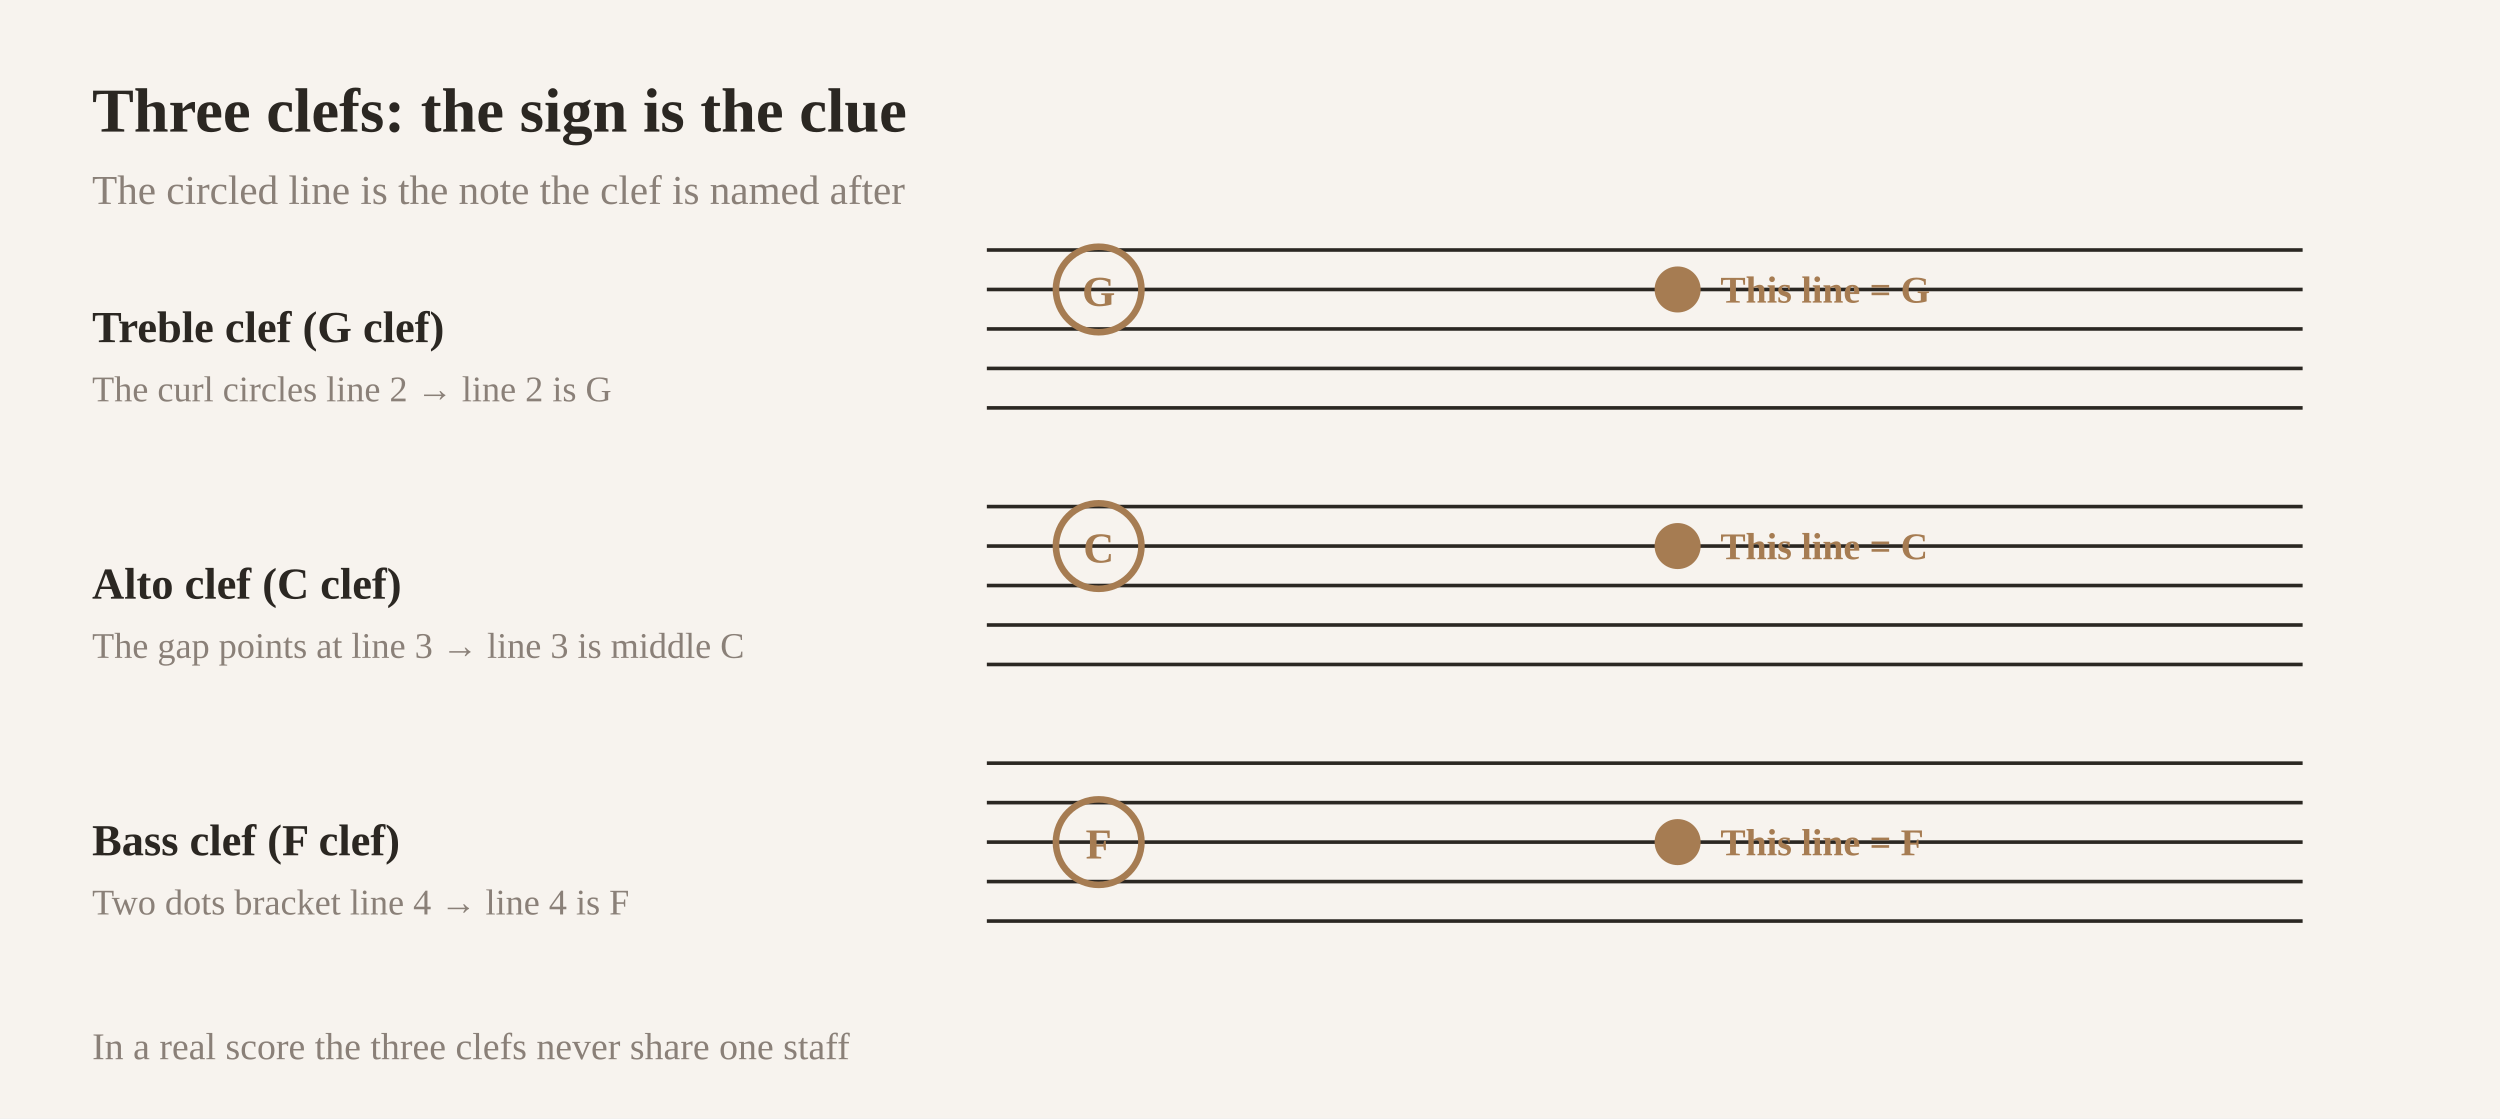
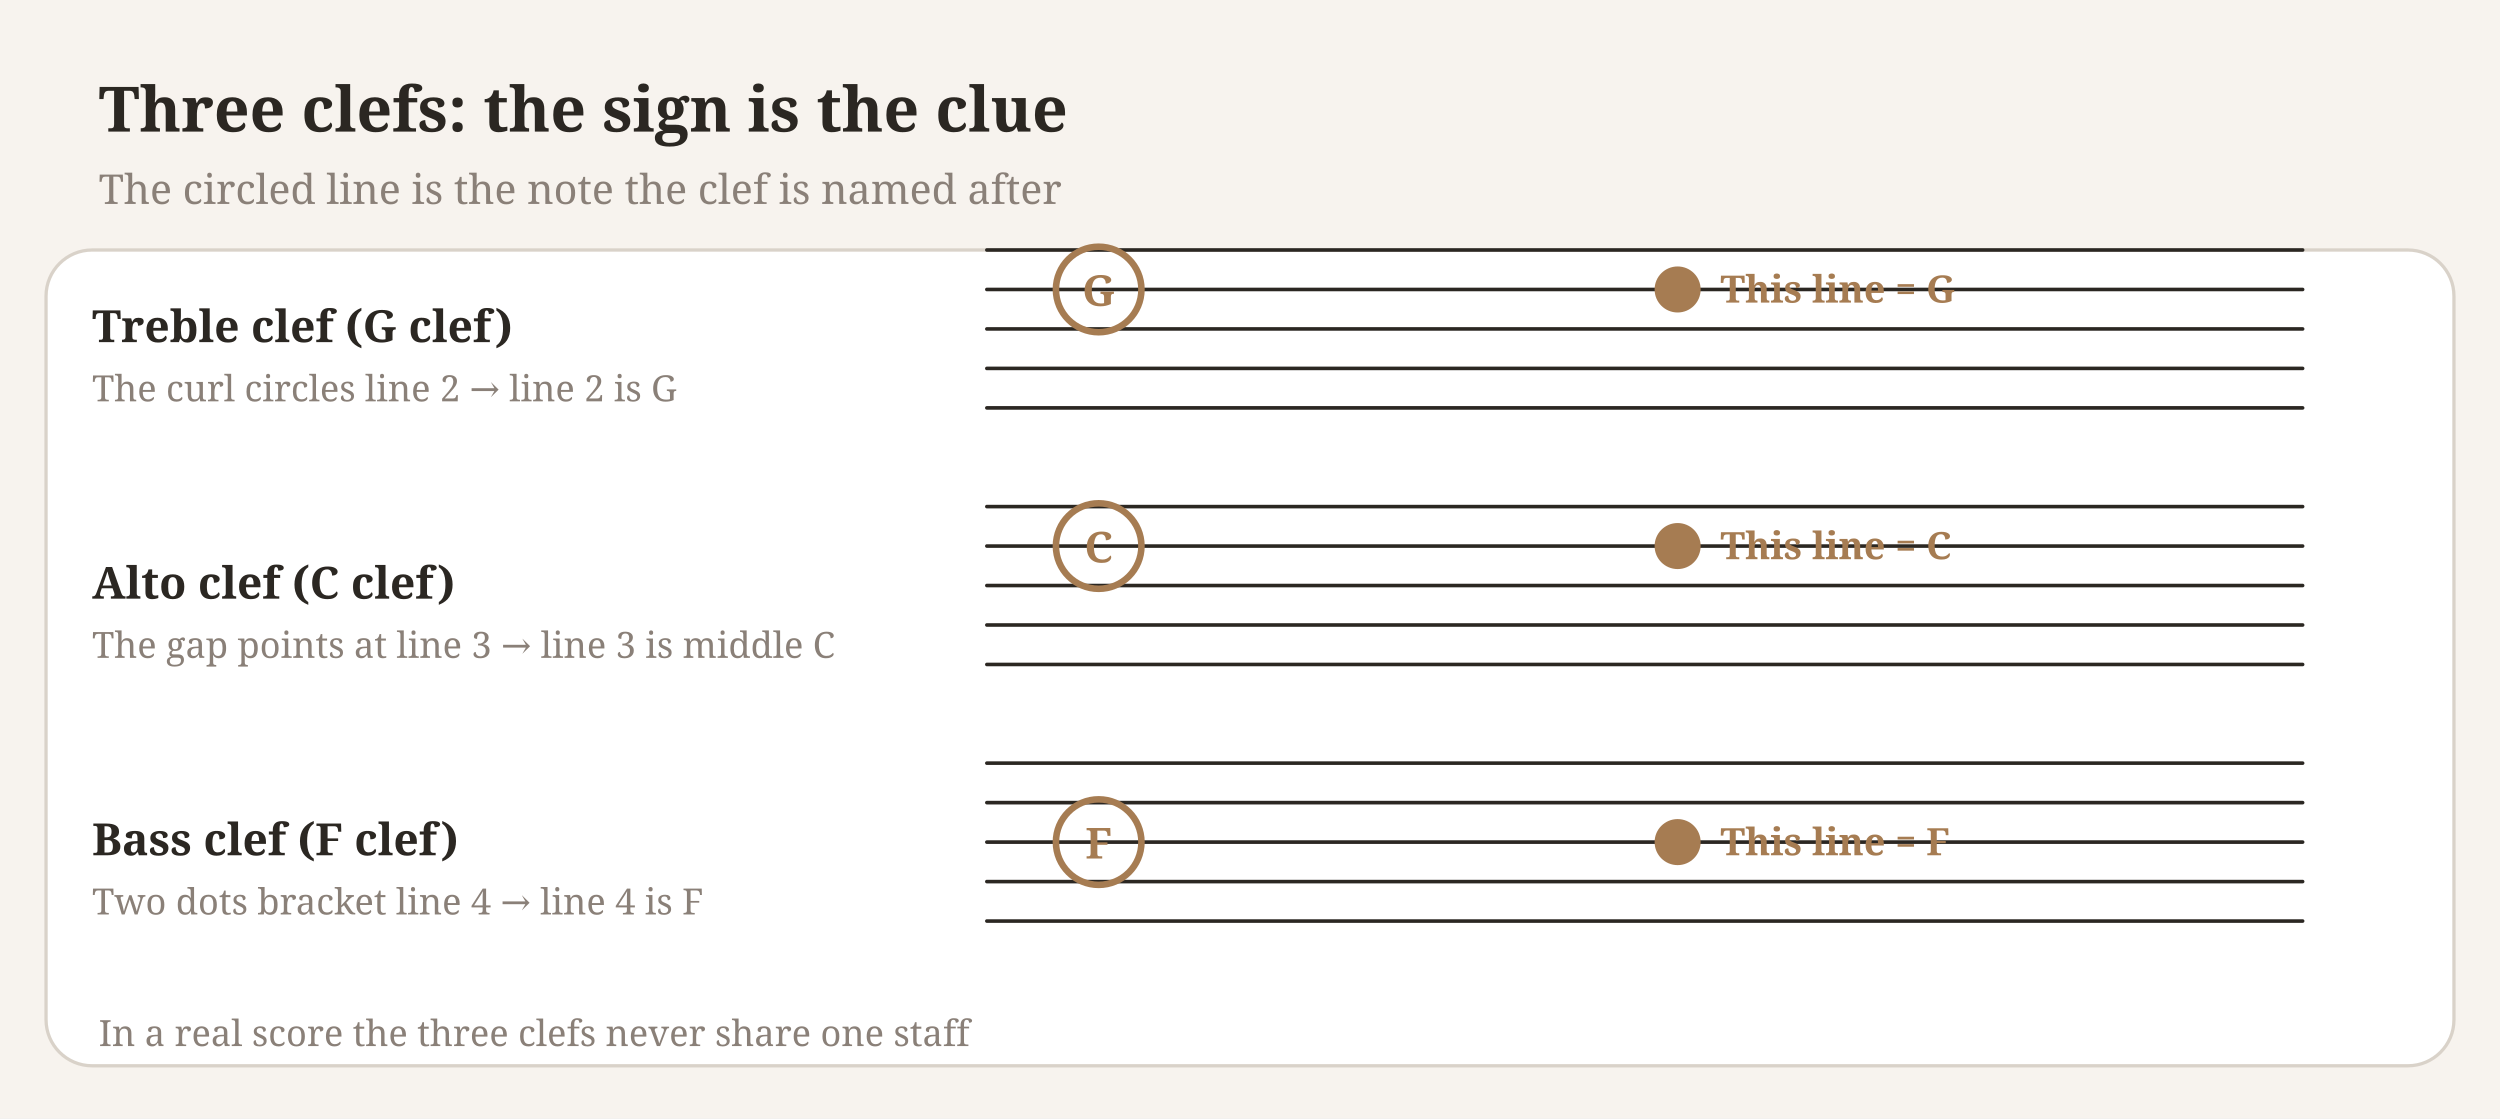
<svg xmlns="http://www.w3.org/2000/svg" viewBox="0 0 760 340" width="100%" role="img" aria-label="Three clefs: the sign is the clue">
+   <style>line,path,polyline{stroke-linecap:round;stroke-linejoin:round}text{font-family:'Source Han Serif TW',serif}</style>
  <rect width="760" height="340" fill="#f7f3ee" />
-   <text x="28.0" y="40.0" font-size="19" text-anchor="start" fill="#2b2722" font-weight="700">Three clefs: the sign is the clue</text>
-   <text x="28.0" y="62.0" font-size="12.5" text-anchor="start" fill="#8a8078" font-weight="400">The circled line is the note the clef is named after</text>
+   <rect x="14" y="76" width="732" height="248" rx="14" fill="#fff" stroke="#d9d2c9" stroke-width="1" />
+   <text x="30.0" y="40.0" font-size="19" text-anchor="start" fill="#2b2722" font-weight="700">Three clefs: the sign is the clue</text>
+   <text x="30.0" y="62.0" font-size="12.5" text-anchor="start" fill="#8a8078" font-weight="400">The circled line is the note the clef is named after</text>
  <text x="28.0" y="104.0" font-size="13.5" text-anchor="start" fill="#2b2722" font-weight="700">Treble clef (G clef)</text>
  <text x="28.0" y="122.0" font-size="11" text-anchor="start" fill="#8a8078" font-weight="400">The curl circles line 2 → line 2 is G</text>
  <line x1="300.0" y1="76.0" x2="700.0" y2="76.0" stroke="#2b2722" stroke-width="1.1" />
  <line x1="300.0" y1="88.0" x2="700.0" y2="88.0" stroke="#2b2722" stroke-width="1.1" />
  <line x1="300.0" y1="100.0" x2="700.0" y2="100.0" stroke="#2b2722" stroke-width="1.1" />
  <line x1="300.0" y1="112.0" x2="700.0" y2="112.0" stroke="#2b2722" stroke-width="1.1" />
  <line x1="300.0" y1="124.0" x2="700.0" y2="124.0" stroke="#2b2722" stroke-width="1.1" />
  <circle cx="334.0" cy="88.0" r="13.0" fill="none" stroke="#A67C52" stroke-width="2" />
  <text x="334.0" y="93.0" font-size="13" text-anchor="middle" fill="#A67C52" font-weight="700">G</text>
  <circle cx="510.0" cy="88.0" r="7.0" fill="#A67C52" stroke="none" stroke-width="1.4" />
  <text x="523.0" y="92.0" font-size="11.5" text-anchor="start" fill="#A67C52" font-weight="700">This line = G</text>
  <text x="28.0" y="182.0" font-size="13.5" text-anchor="start" fill="#2b2722" font-weight="700">Alto clef (C clef)</text>
  <text x="28.0" y="200.0" font-size="11" text-anchor="start" fill="#8a8078" font-weight="400">The gap points at line 3 → line 3 is middle C</text>
  <line x1="300.0" y1="154.0" x2="700.0" y2="154.0" stroke="#2b2722" stroke-width="1.1" />
  <line x1="300.0" y1="166.0" x2="700.0" y2="166.0" stroke="#2b2722" stroke-width="1.1" />
  <line x1="300.0" y1="178.0" x2="700.0" y2="178.0" stroke="#2b2722" stroke-width="1.1" />
  <line x1="300.0" y1="190.0" x2="700.0" y2="190.0" stroke="#2b2722" stroke-width="1.1" />
  <line x1="300.0" y1="202.0" x2="700.0" y2="202.0" stroke="#2b2722" stroke-width="1.1" />
  <circle cx="334.0" cy="166.0" r="13.0" fill="none" stroke="#A67C52" stroke-width="2" />
  <text x="334.0" y="171.0" font-size="13" text-anchor="middle" fill="#A67C52" font-weight="700">C</text>
  <circle cx="510.0" cy="166.0" r="7.0" fill="#A67C52" stroke="none" stroke-width="1.4" />
  <text x="523.0" y="170.0" font-size="11.5" text-anchor="start" fill="#A67C52" font-weight="700">This line = C</text>
  <text x="28.0" y="260.0" font-size="13.5" text-anchor="start" fill="#2b2722" font-weight="700">Bass clef (F clef)</text>
  <text x="28.0" y="278.0" font-size="11" text-anchor="start" fill="#8a8078" font-weight="400">Two dots bracket line 4 → line 4 is F</text>
  <line x1="300.0" y1="232.0" x2="700.0" y2="232.0" stroke="#2b2722" stroke-width="1.1" />
  <line x1="300.0" y1="244.0" x2="700.0" y2="244.0" stroke="#2b2722" stroke-width="1.1" />
  <line x1="300.0" y1="256.0" x2="700.0" y2="256.0" stroke="#2b2722" stroke-width="1.1" />
  <line x1="300.0" y1="268.0" x2="700.0" y2="268.0" stroke="#2b2722" stroke-width="1.1" />
  <line x1="300.0" y1="280.0" x2="700.0" y2="280.0" stroke="#2b2722" stroke-width="1.1" />
  <circle cx="334.0" cy="256.0" r="13.0" fill="none" stroke="#A67C52" stroke-width="2" />
  <text x="334.0" y="261.0" font-size="13" text-anchor="middle" fill="#A67C52" font-weight="700">F</text>
  <circle cx="510.0" cy="256.0" r="7.0" fill="#A67C52" stroke="none" stroke-width="1.4" />
  <text x="523.0" y="260.0" font-size="11.5" text-anchor="start" fill="#A67C52" font-weight="700">This line = F</text>
-   <text x="28.0" y="322.0" font-size="11.5" text-anchor="start" fill="#8a8078" font-weight="400">In a real score the three clefs never share one staff</text>
+   <text x="30.0" y="318.0" font-size="11" text-anchor="start" fill="#8a8078" font-weight="400">In a real score the three clefs never share one staff</text>
</svg>
